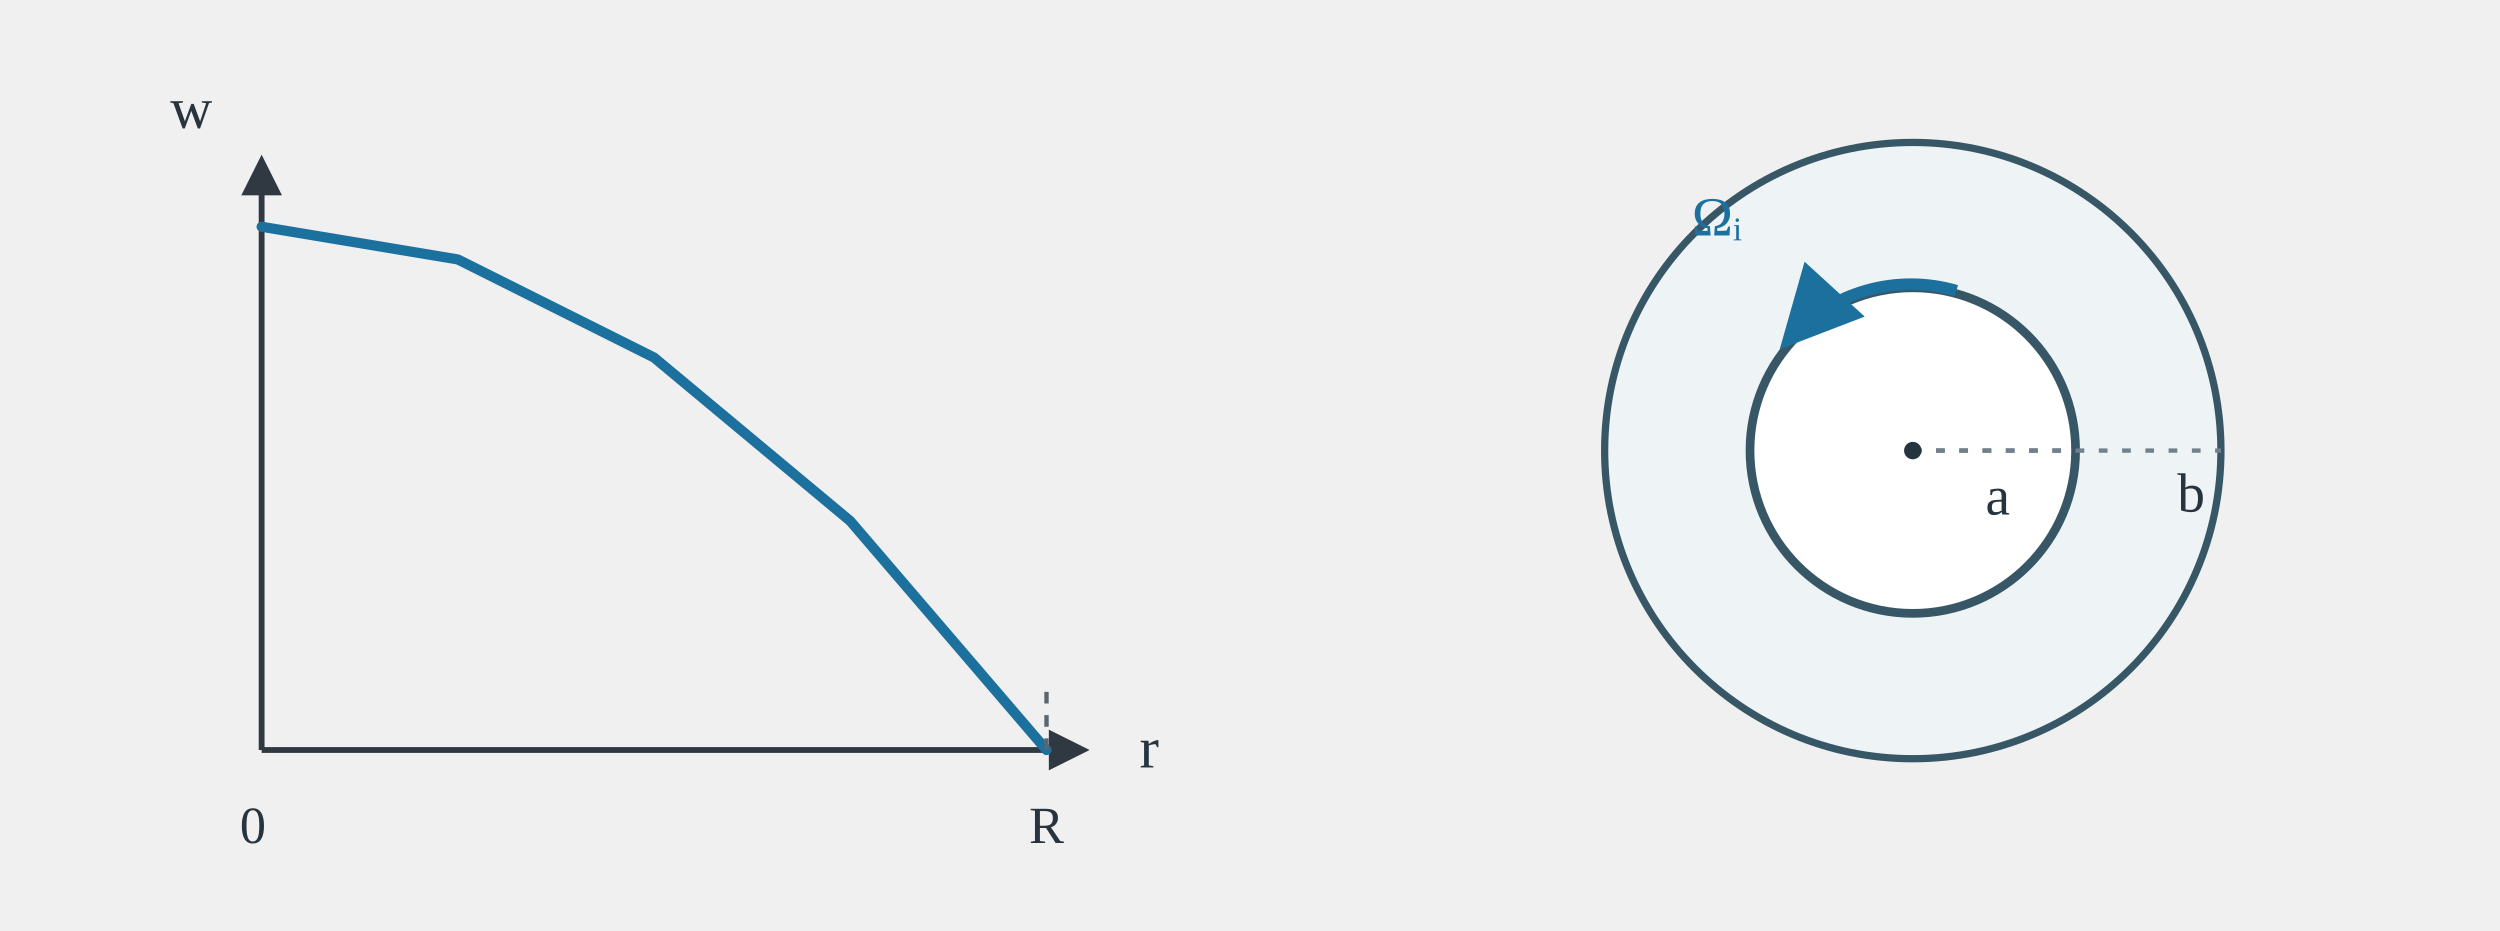
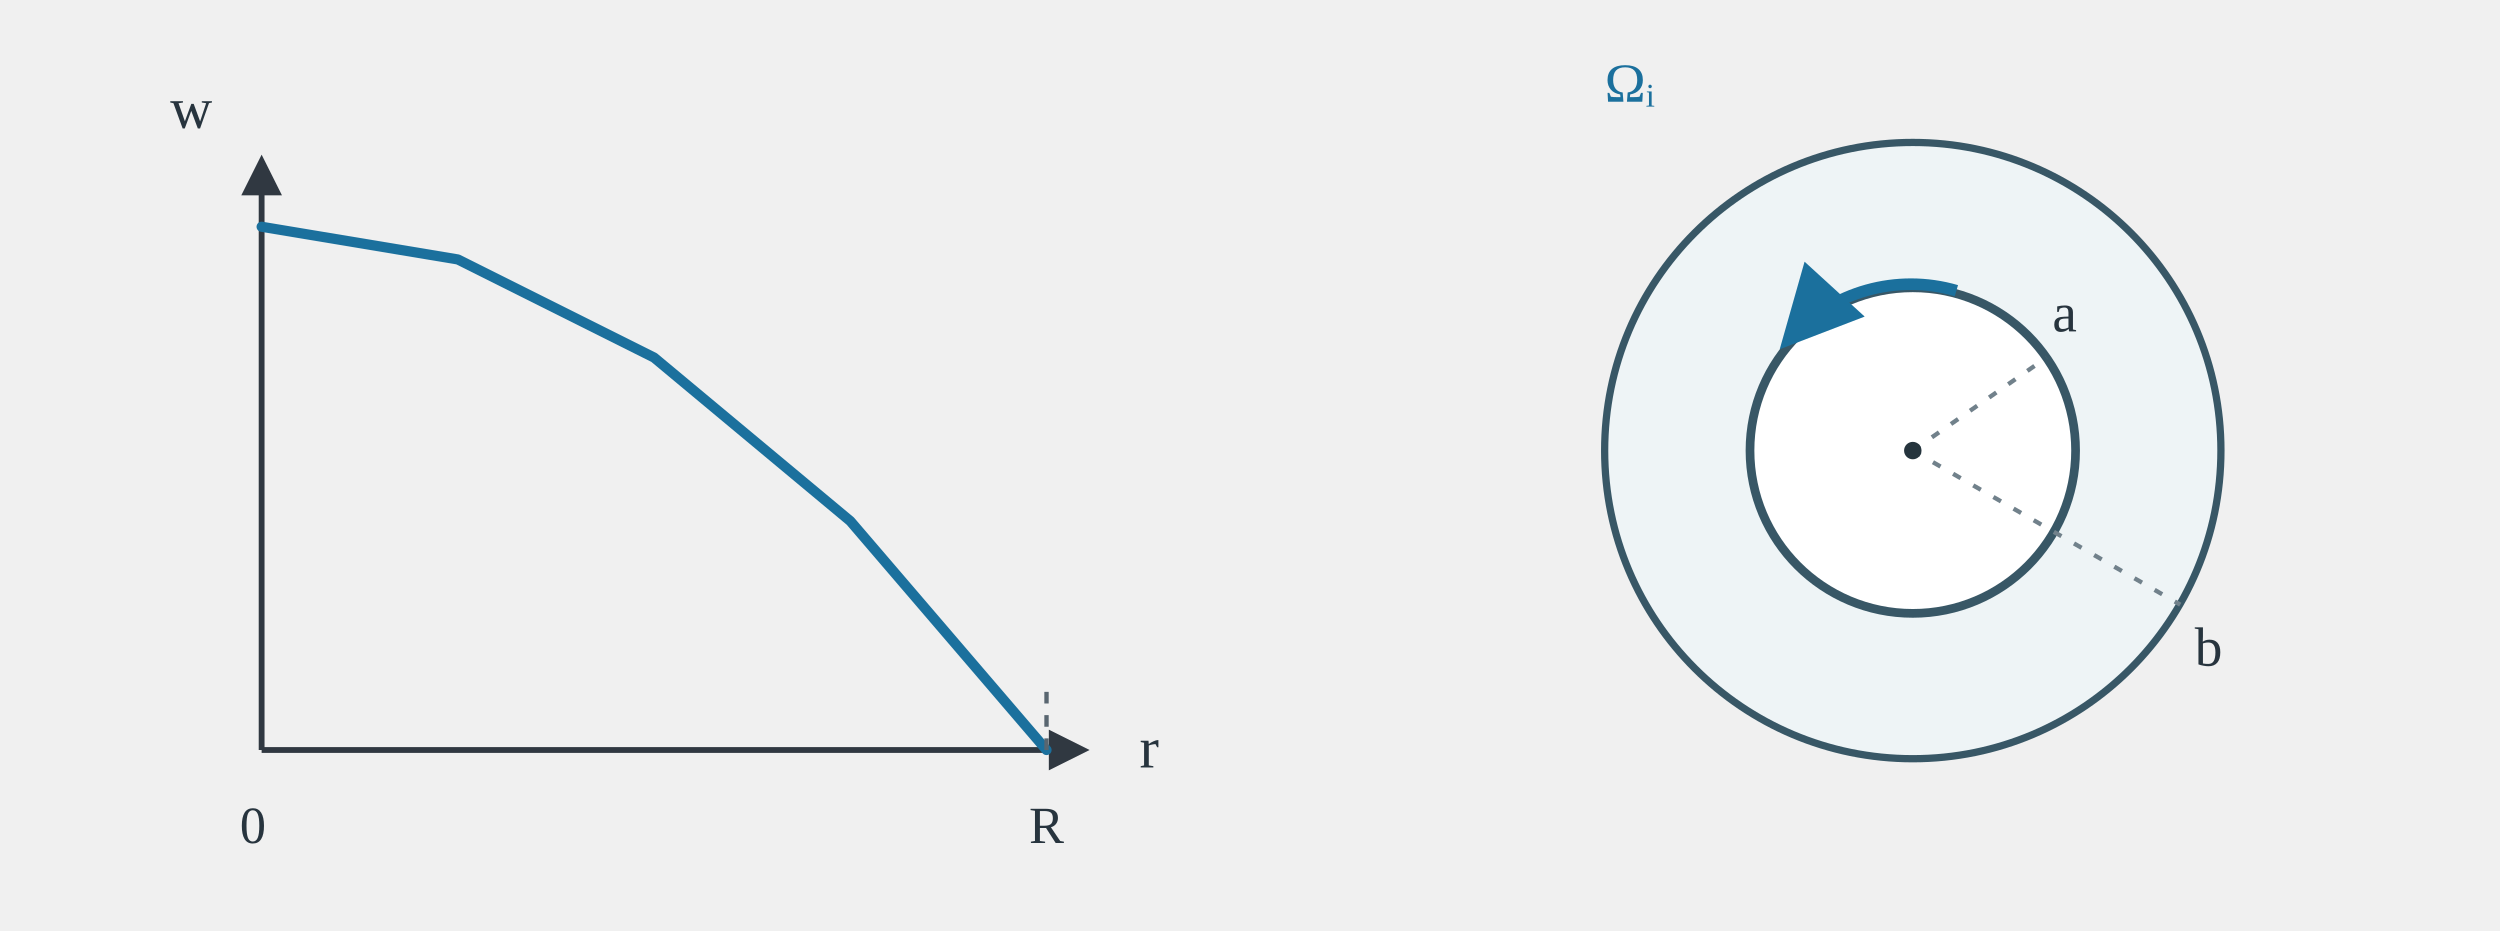
<svg xmlns="http://www.w3.org/2000/svg" viewBox="0 0 860 320" width="860" height="320" role="img" aria-labelledby="diagram-title diagram-desc" data-layout-lint="strict">
  <defs>
    <marker id="axis-head" viewBox="0 0 10 10" refX="8" refY="5" markerWidth="7" markerHeight="7" orient="auto-start-reverse">
      <path d="M0 0 L10 5 L0 10 Z" fill="#303841" />
    </marker>
    <marker id="flow-head" viewBox="0 0 10 10" refX="8" refY="5" markerWidth="7" markerHeight="7" orient="auto">
      <path d="M0 0 L10 5 L0 10 Z" fill="#1b709d" />
    </marker>
  </defs>
  <g>
    <line x1="90" y1="258" x2="372" y2="258" stroke="#303841" stroke-width="2" marker-end="url(#axis-head)" />
    <line x1="90" y1="258" x2="90" y2="56" stroke="#303841" stroke-width="2" marker-end="url(#axis-head)" />
    <polyline points="90,78 157.5,89.25 225,123 292.5,179.25 360,258" fill="none" stroke="#1b709d" stroke-width="3.5" stroke-linecap="round" stroke-linejoin="round" />
    <line x1="360" y1="258" x2="360" y2="238" stroke="#596670" stroke-width="1.5" stroke-dasharray="4 4" />
    <text x="73" y="44" text-anchor="end" fill="#27343e" font-size="20">w</text>
    <text x="392" y="264" fill="#27343e" font-size="20">r</text>
    <text x="87" y="290" text-anchor="middle" fill="#27343e" font-size="18">0</text>
    <text x="360" y="290" text-anchor="middle" fill="#27343e" font-size="18">R</text>
  </g>
  <g>
    <circle cx="658" cy="155" r="106" fill="#eef4f6" stroke="#385766" stroke-width="2.5" />
    <circle cx="658" cy="155" r="56" fill="#fff" stroke="#385766" stroke-width="3" />
    <path d="M673 100 A56 56 0 0 0 616 116" fill="none" stroke="#1b709d" stroke-width="4" marker-end="url(#flow-head)" />
-     <line x1="658" y1="155" x2="714" y2="155" stroke="#71818b" stroke-width="1.5" stroke-dasharray="3 5" />
-     <line x1="658" y1="155" x2="764" y2="155" stroke="#71818b" stroke-width="1.5" stroke-dasharray="3 5" />
+     <line x1="658" y1="155" x2="704" y2="123" stroke="#71818b" stroke-width="1.5" stroke-dasharray="3 5" />
+     <line x1="658" y1="155" x2="750" y2="208" stroke="#71818b" stroke-width="1.5" stroke-dasharray="3 5" />
    <circle cx="658" cy="155" r="3" fill="#25343d" />
-     <text x="683" y="177" fill="#27343e" font-size="19">a</text>
-     <text x="749" y="176" fill="#27343e" font-size="19">b</text>
-     <text x="582" y="81" fill="#1b709d" font-size="19">Ωᵢ</text>
+     <text x="706" y="114" fill="#27343e" font-size="19">a</text>
+     <text x="755" y="229" fill="#27343e" font-size="19">b</text>
+     <text x="552" y="35" fill="#1b709d" font-size="19">Ωᵢ</text>
  </g>
</svg>
